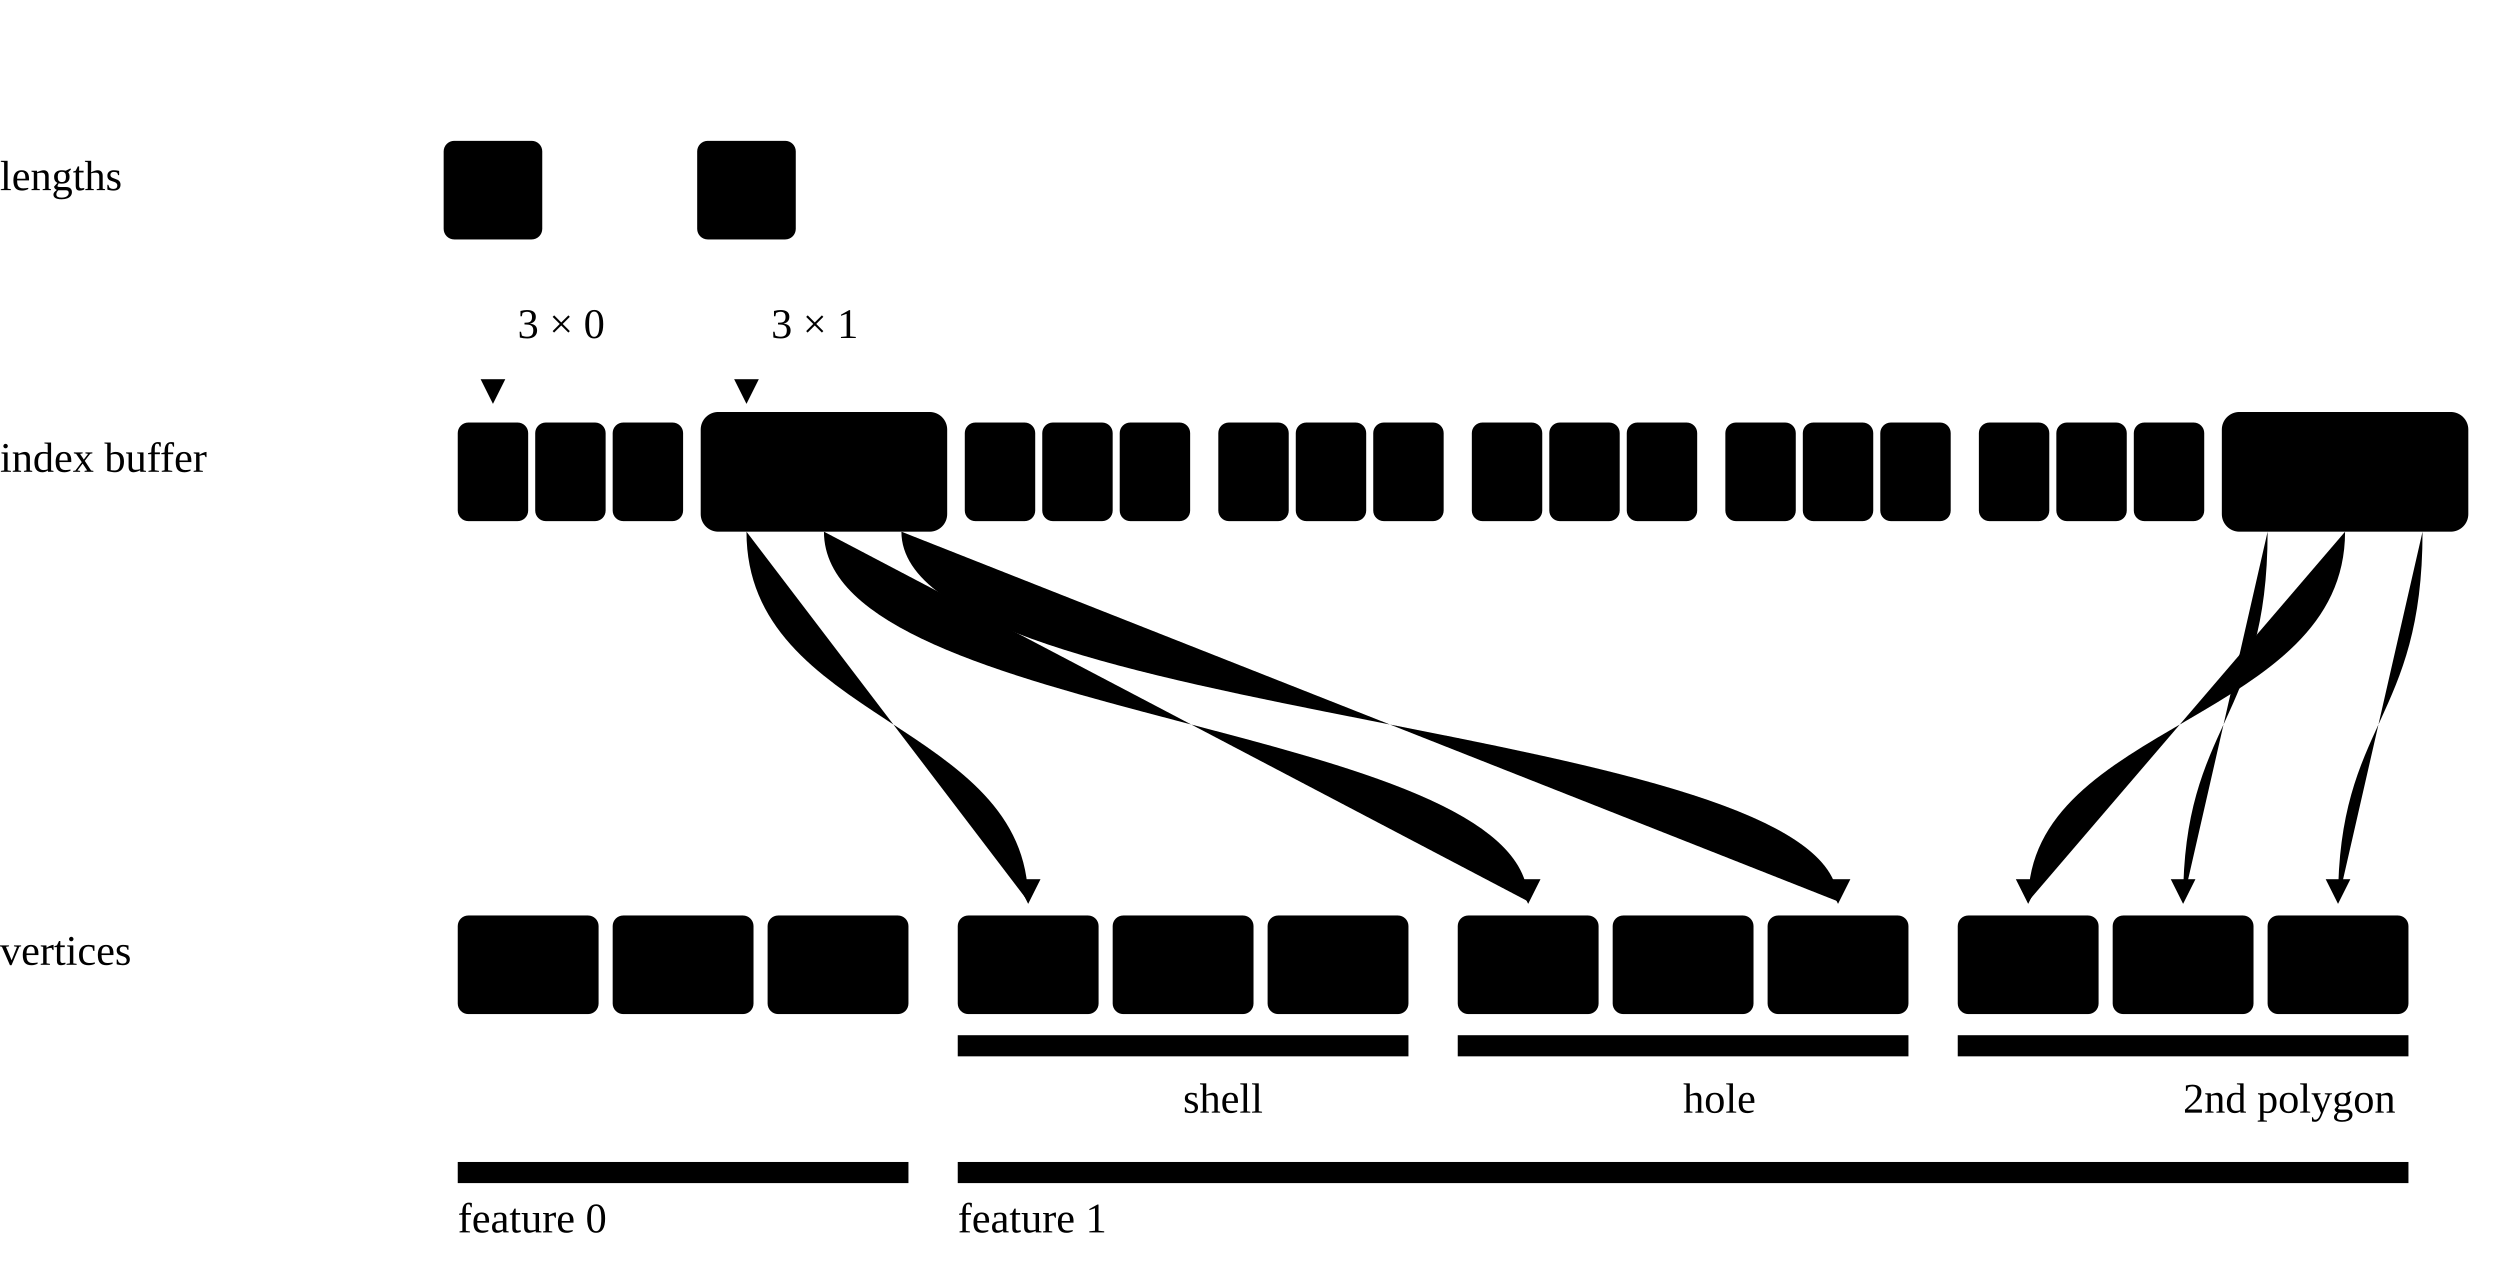
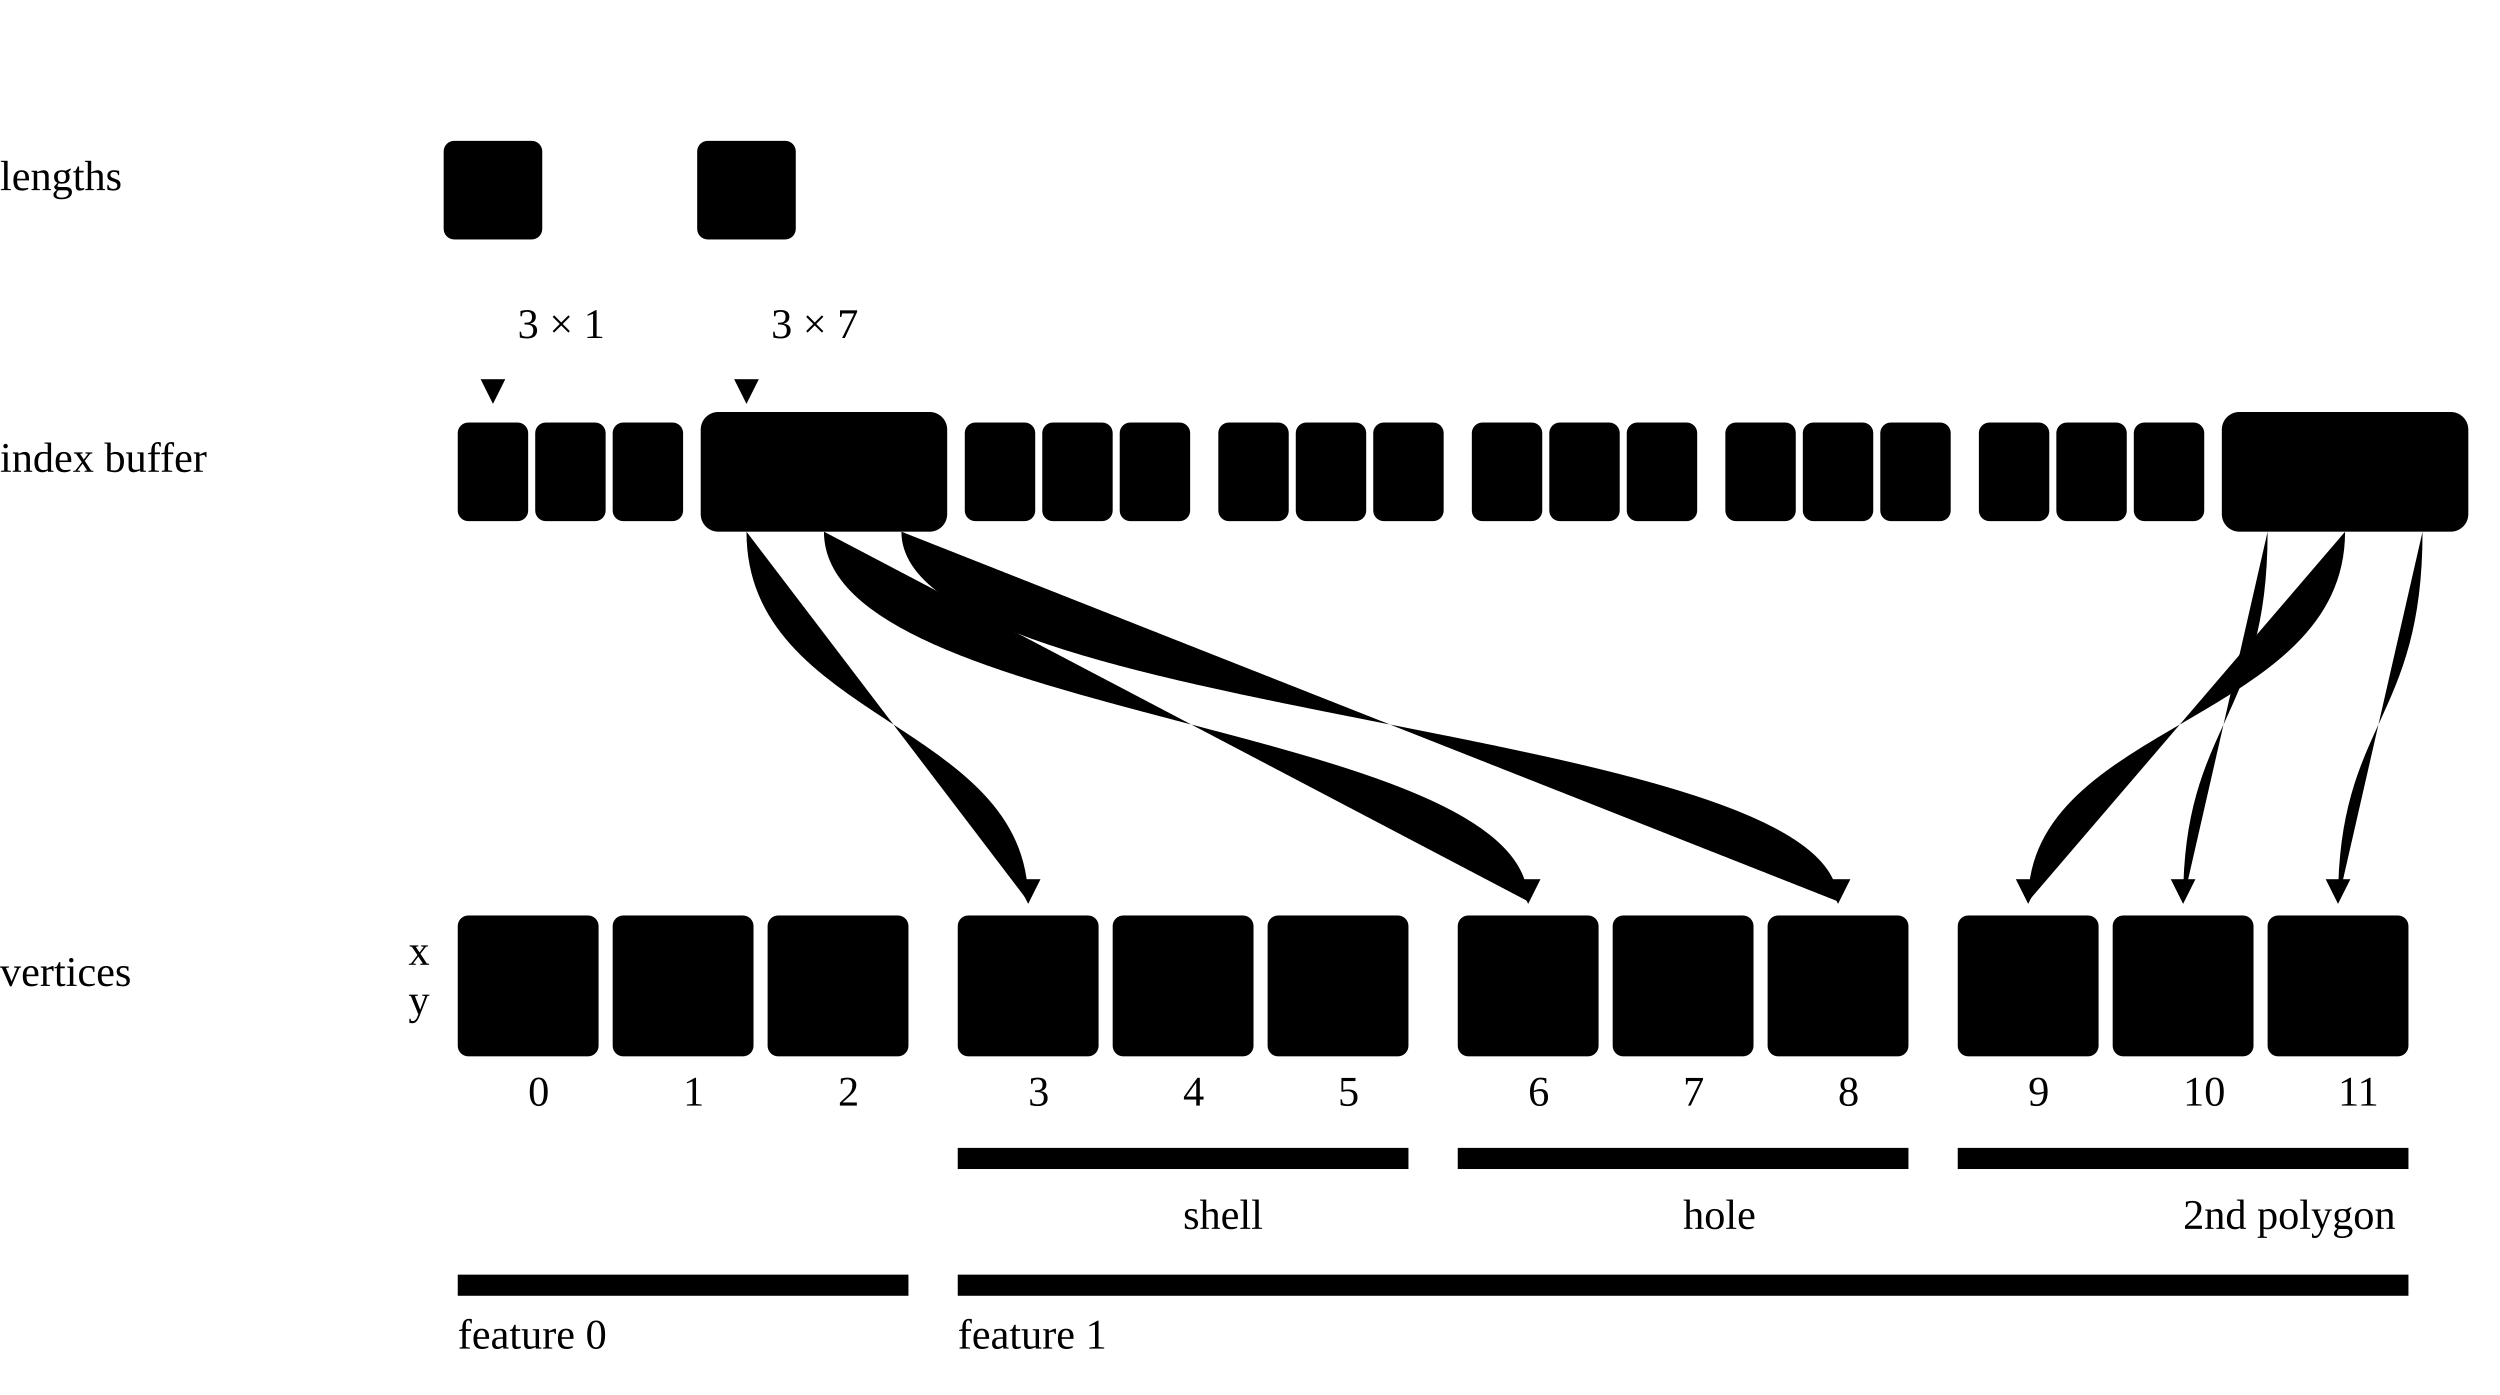
- <svg xmlns="http://www.w3.org/2000/svg" class="mlt-diagram" viewBox="0 0 710 362" role="img" aria-label="Triangle lengths point into the index buffer, whose entries point at layer vertices">
+ <svg xmlns="http://www.w3.org/2000/svg" class="mlt-diagram" viewBox="0 0 710 396" role="img" aria-label="Triangle lengths point into the index buffer, whose entries name x,y vertices of the layer">
  <defs>
    <marker id="tess-arrow" viewBox="0 0 10 10" refX="9" refY="5" markerWidth="7" markerHeight="7" orient="auto-start-reverse">
      <path class="head" d="M0 0L10 5L0 10z" />
    </marker>
  </defs>
  <defs>
    <marker id="tess-arrow1" viewBox="0 0 10 10" refX="9" refY="5" markerWidth="7" markerHeight="7" orient="auto-start-reverse">
      <path class="head t1" d="M0 0L10 5L0 10z" />
    </marker>
  </defs>
  <text class="row" x="0" y="54">lengths</text>
  <rect class="f0" x="126" y="40" width="28" height="28" rx="3" />
  <text class="cell" x="140" y="54">1</text>
  <path class="link" d="M140 68V114" marker-end="url(#tess-arrow)" />
-   <text class="muted small" x="147" y="96">3 × 0</text>
+   <text class="muted small" x="147" y="96">3 × 1</text>
  <rect class="f1" x="198" y="40" width="28" height="28" rx="3" />
  <text class="cell" x="212" y="54">7</text>
  <path class="link" d="M212 68V114" marker-end="url(#tess-arrow)" />
-   <text class="muted small" x="219" y="96">3 × 1</text>
+   <text class="muted small" x="219" y="96">3 × 7</text>
  <text class="row" x="0" y="134">index buffer</text>
  <rect class="f0" x="130" y="120" width="20" height="28" rx="3" />
  <text class="cell" x="140" y="134">1</text>
  <rect class="f0" x="152" y="120" width="20" height="28" rx="3" />
  <text class="cell" x="162" y="134">0</text>
  <rect class="f0" x="174" y="120" width="20" height="28" rx="3" />
  <text class="cell" x="184" y="134">2</text>
  <rect class="f1" x="202" y="120" width="20" height="28" rx="3" />
  <text class="cell" x="212" y="134">3</text>
  <rect class="f1" x="224" y="120" width="20" height="28" rx="3" />
  <text class="cell" x="234" y="134">6</text>
  <rect class="f1" x="246" y="120" width="20" height="28" rx="3" />
  <text class="cell" x="256" y="134">8</text>
  <rect class="f1" x="274" y="120" width="20" height="28" rx="3" />
  <text class="cell" x="284" y="134">7</text>
  <rect class="f1" x="296" y="120" width="20" height="28" rx="3" />
  <text class="cell" x="306" y="134">6</text>
  <rect class="f1" x="318" y="120" width="20" height="28" rx="3" />
  <text class="cell" x="328" y="134">3</text>
  <rect class="f1" x="346" y="120" width="20" height="28" rx="3" />
  <text class="cell" x="356" y="134">4</text>
  <rect class="f1" x="368" y="120" width="20" height="28" rx="3" />
  <text class="cell" x="378" y="134">3</text>
  <rect class="f1" x="390" y="120" width="20" height="28" rx="3" />
  <text class="cell" x="400" y="134">8</text>
  <rect class="f1" x="418" y="120" width="20" height="28" rx="3" />
  <text class="cell" x="428" y="134">7</text>
  <rect class="f1" x="440" y="120" width="20" height="28" rx="3" />
  <text class="cell" x="450" y="134">3</text>
  <rect class="f1" x="462" y="120" width="20" height="28" rx="3" />
  <text class="cell" x="472" y="134">5</text>
  <rect class="f1" x="490" y="120" width="20" height="28" rx="3" />
  <text class="cell" x="500" y="134">5</text>
  <rect class="f1" x="512" y="120" width="20" height="28" rx="3" />
  <text class="cell" x="522" y="134">4</text>
  <rect class="f1" x="534" y="120" width="20" height="28" rx="3" />
  <text class="cell" x="544" y="134">8</text>
  <rect class="f1" x="562" y="120" width="20" height="28" rx="3" />
  <text class="cell" x="572" y="134">8</text>
  <rect class="f1" x="584" y="120" width="20" height="28" rx="3" />
  <text class="cell" x="594" y="134">7</text>
  <rect class="f1" x="606" y="120" width="20" height="28" rx="3" />
  <text class="cell" x="616" y="134">5</text>
  <rect class="f1" x="634" y="120" width="20" height="28" rx="3" />
  <text class="cell" x="644" y="134">10</text>
  <rect class="f1" x="656" y="120" width="20" height="28" rx="3" />
  <text class="cell" x="666" y="134">9</text>
  <rect class="f1" x="678" y="120" width="20" height="28" rx="3" />
  <text class="cell" x="688" y="134">11</text>
  <rect class="pick" x="199" y="117" width="70" height="34" rx="5" />
  <path class="link t1" d="M212 151C212 205 292 205 292 256" marker-end="url(#tess-arrow1)" />
  <path class="link t1" d="M234 151C234 205 434 205 434 256" marker-end="url(#tess-arrow1)" />
  <path class="link t1" d="M256 151C256 205 522 205 522 256" marker-end="url(#tess-arrow1)" />
  <rect class="pick" x="631" y="117" width="70" height="34" rx="5" />
  <path class="link t1" d="M644 151C644 205 620 205 620 256" marker-end="url(#tess-arrow1)" />
  <path class="link t1" d="M666 151C666 205 576 205 576 256" marker-end="url(#tess-arrow1)" />
  <path class="link t1" d="M688 151C688 205 664 205 664 256" marker-end="url(#tess-arrow1)" />
-   <text class="row" x="0" y="274">vertices</text>
-   <rect class="f0" x="130" y="260" width="40" height="28" rx="3" />
-   <text class="cell" x="150" y="274">0</text>
-   <rect class="f0" x="174" y="260" width="40" height="28" rx="3" />
-   <text class="cell" x="194" y="274">1</text>
-   <rect class="f0" x="218" y="260" width="40" height="28" rx="3" />
-   <text class="cell" x="238" y="274">2</text>
-   <rect class="f1" x="272" y="260" width="40" height="28" rx="3" />
-   <text class="cell" x="292" y="274">3</text>
-   <rect class="f1" x="316" y="260" width="40" height="28" rx="3" />
-   <text class="cell" x="336" y="274">4</text>
-   <rect class="f1" x="360" y="260" width="40" height="28" rx="3" />
-   <text class="cell" x="380" y="274">5</text>
-   <rect class="f1" x="414" y="260" width="40" height="28" rx="3" />
-   <text class="cell" x="434" y="274">6</text>
-   <rect class="f1" x="458" y="260" width="40" height="28" rx="3" />
-   <text class="cell" x="478" y="274">7</text>
-   <rect class="f1" x="502" y="260" width="40" height="28" rx="3" />
-   <text class="cell" x="522" y="274">8</text>
-   <rect class="f1" x="556" y="260" width="40" height="28" rx="3" />
-   <text class="cell" x="576" y="274">9</text>
-   <rect class="f1" x="600" y="260" width="40" height="28" rx="3" />
-   <text class="cell" x="620" y="274">10</text>
-   <rect class="f1" x="644" y="260" width="40" height="28" rx="3" />
-   <text class="cell" x="664" y="274">11</text>
-   <path class="bracket" d="M272 294V300H400V294" />
-   <text class="muted small mid" x="336" y="316">shell</text>
-   <path class="bracket" d="M414 294V300H542V294" />
-   <text class="muted small mid" x="478" y="316">hole</text>
-   <path class="bracket" d="M556 294V300H684V294" />
-   <text class="muted small mid" x="620" y="316">2nd polygon</text>
-   <path class="bracket t0" d="M130 330V336H258V330" />
-   <text class="t0 bold" x="130" y="350">feature 0</text>
-   <path class="bracket t1" d="M272 330V336H684V330" />
-   <text class="t1 bold" x="272" y="350">feature 1</text>
+   <text class="row" x="0" y="280">vertices</text>
+   <text class="muted small" x="122" y="274" text-anchor="end">x</text>
+   <text class="muted small" x="122" y="288" text-anchor="end">y</text>
+   <rect class="f0" x="130" y="260" width="40" height="40" rx="3" />
+   <text class="cell small" x="150" y="274">55</text>
+   <text class="cell small" x="150" y="288">5</text>
+   <text class="muted small mid" x="150" y="314">0</text>
+   <rect class="f0" x="174" y="260" width="40" height="40" rx="3" />
+   <text class="cell small" x="194" y="274">58</text>
+   <text class="cell small" x="194" y="288">28</text>
+   <text class="muted small mid" x="194" y="314">1</text>
+   <rect class="f0" x="218" y="260" width="40" height="40" rx="3" />
+   <text class="cell small" x="238" y="274">75</text>
+   <text class="cell small" x="238" y="288">22</text>
+   <text class="muted small mid" x="238" y="314">2</text>
+   <rect class="f1" x="272" y="260" width="40" height="40" rx="3" />
+   <text class="cell small" x="292" y="274">7</text>
+   <text class="cell small" x="292" y="288">20</text>
+   <text class="muted small mid" x="292" y="314">3</text>
+   <rect class="f1" x="316" y="260" width="40" height="40" rx="3" />
+   <text class="cell small" x="336" y="274">21</text>
+   <text class="cell small" x="336" y="288">31</text>
+   <text class="muted small mid" x="336" y="314">4</text>
+   <rect class="f1" x="360" y="260" width="40" height="40" rx="3" />
+   <text class="cell small" x="380" y="274">26</text>
+   <text class="cell small" x="380" y="288">9</text>
+   <text class="muted small mid" x="380" y="314">5</text>
+   <rect class="f1" x="414" y="260" width="40" height="40" rx="3" />
+   <text class="cell small" x="434" y="274">15</text>
+   <text class="cell small" x="434" y="288">20</text>
+   <text class="muted small mid" x="434" y="314">6</text>
+   <rect class="f1" x="458" y="260" width="40" height="40" rx="3" />
+   <text class="cell small" x="478" y="274">20</text>
+   <text class="cell small" x="478" y="288">15</text>
+   <text class="muted small mid" x="478" y="314">7</text>
+   <rect class="f1" x="502" y="260" width="40" height="40" rx="3" />
+   <text class="cell small" x="522" y="274">18</text>
+   <text class="cell small" x="522" y="288">25</text>
+   <text class="muted small mid" x="522" y="314">8</text>
+   <rect class="f1" x="556" y="260" width="40" height="40" rx="3" />
+   <text class="cell small" x="576" y="274">69</text>
+   <text class="cell small" x="576" y="288">57</text>
+   <text class="muted small mid" x="576" y="314">9</text>
+   <rect class="f1" x="600" y="260" width="40" height="40" rx="3" />
+   <text class="cell small" x="620" y="274">71</text>
+   <text class="cell small" x="620" y="288">66</text>
+   <text class="muted small mid" x="620" y="314">10</text>
+   <rect class="f1" x="644" y="260" width="40" height="40" rx="3" />
+   <text class="cell small" x="664" y="274">73</text>
+   <text class="cell small" x="664" y="288">64</text>
+   <text class="muted small mid" x="664" y="314">11</text>
+   <path class="bracket" d="M272 326V332H400V326" />
+   <text class="muted small mid" x="336" y="349">shell</text>
+   <path class="bracket" d="M414 326V332H542V326" />
+   <text class="muted small mid" x="478" y="349">hole</text>
+   <path class="bracket" d="M556 326V332H684V326" />
+   <text class="muted small mid" x="620" y="349">2nd polygon</text>
+   <path class="bracket t0" d="M130 362V368H258V362" />
+   <text class="t0 bold" x="130" y="383">feature 0</text>
+   <path class="bracket t1" d="M272 362V368H684V362" />
+   <text class="t1 bold" x="272" y="383">feature 1</text>
</svg>
